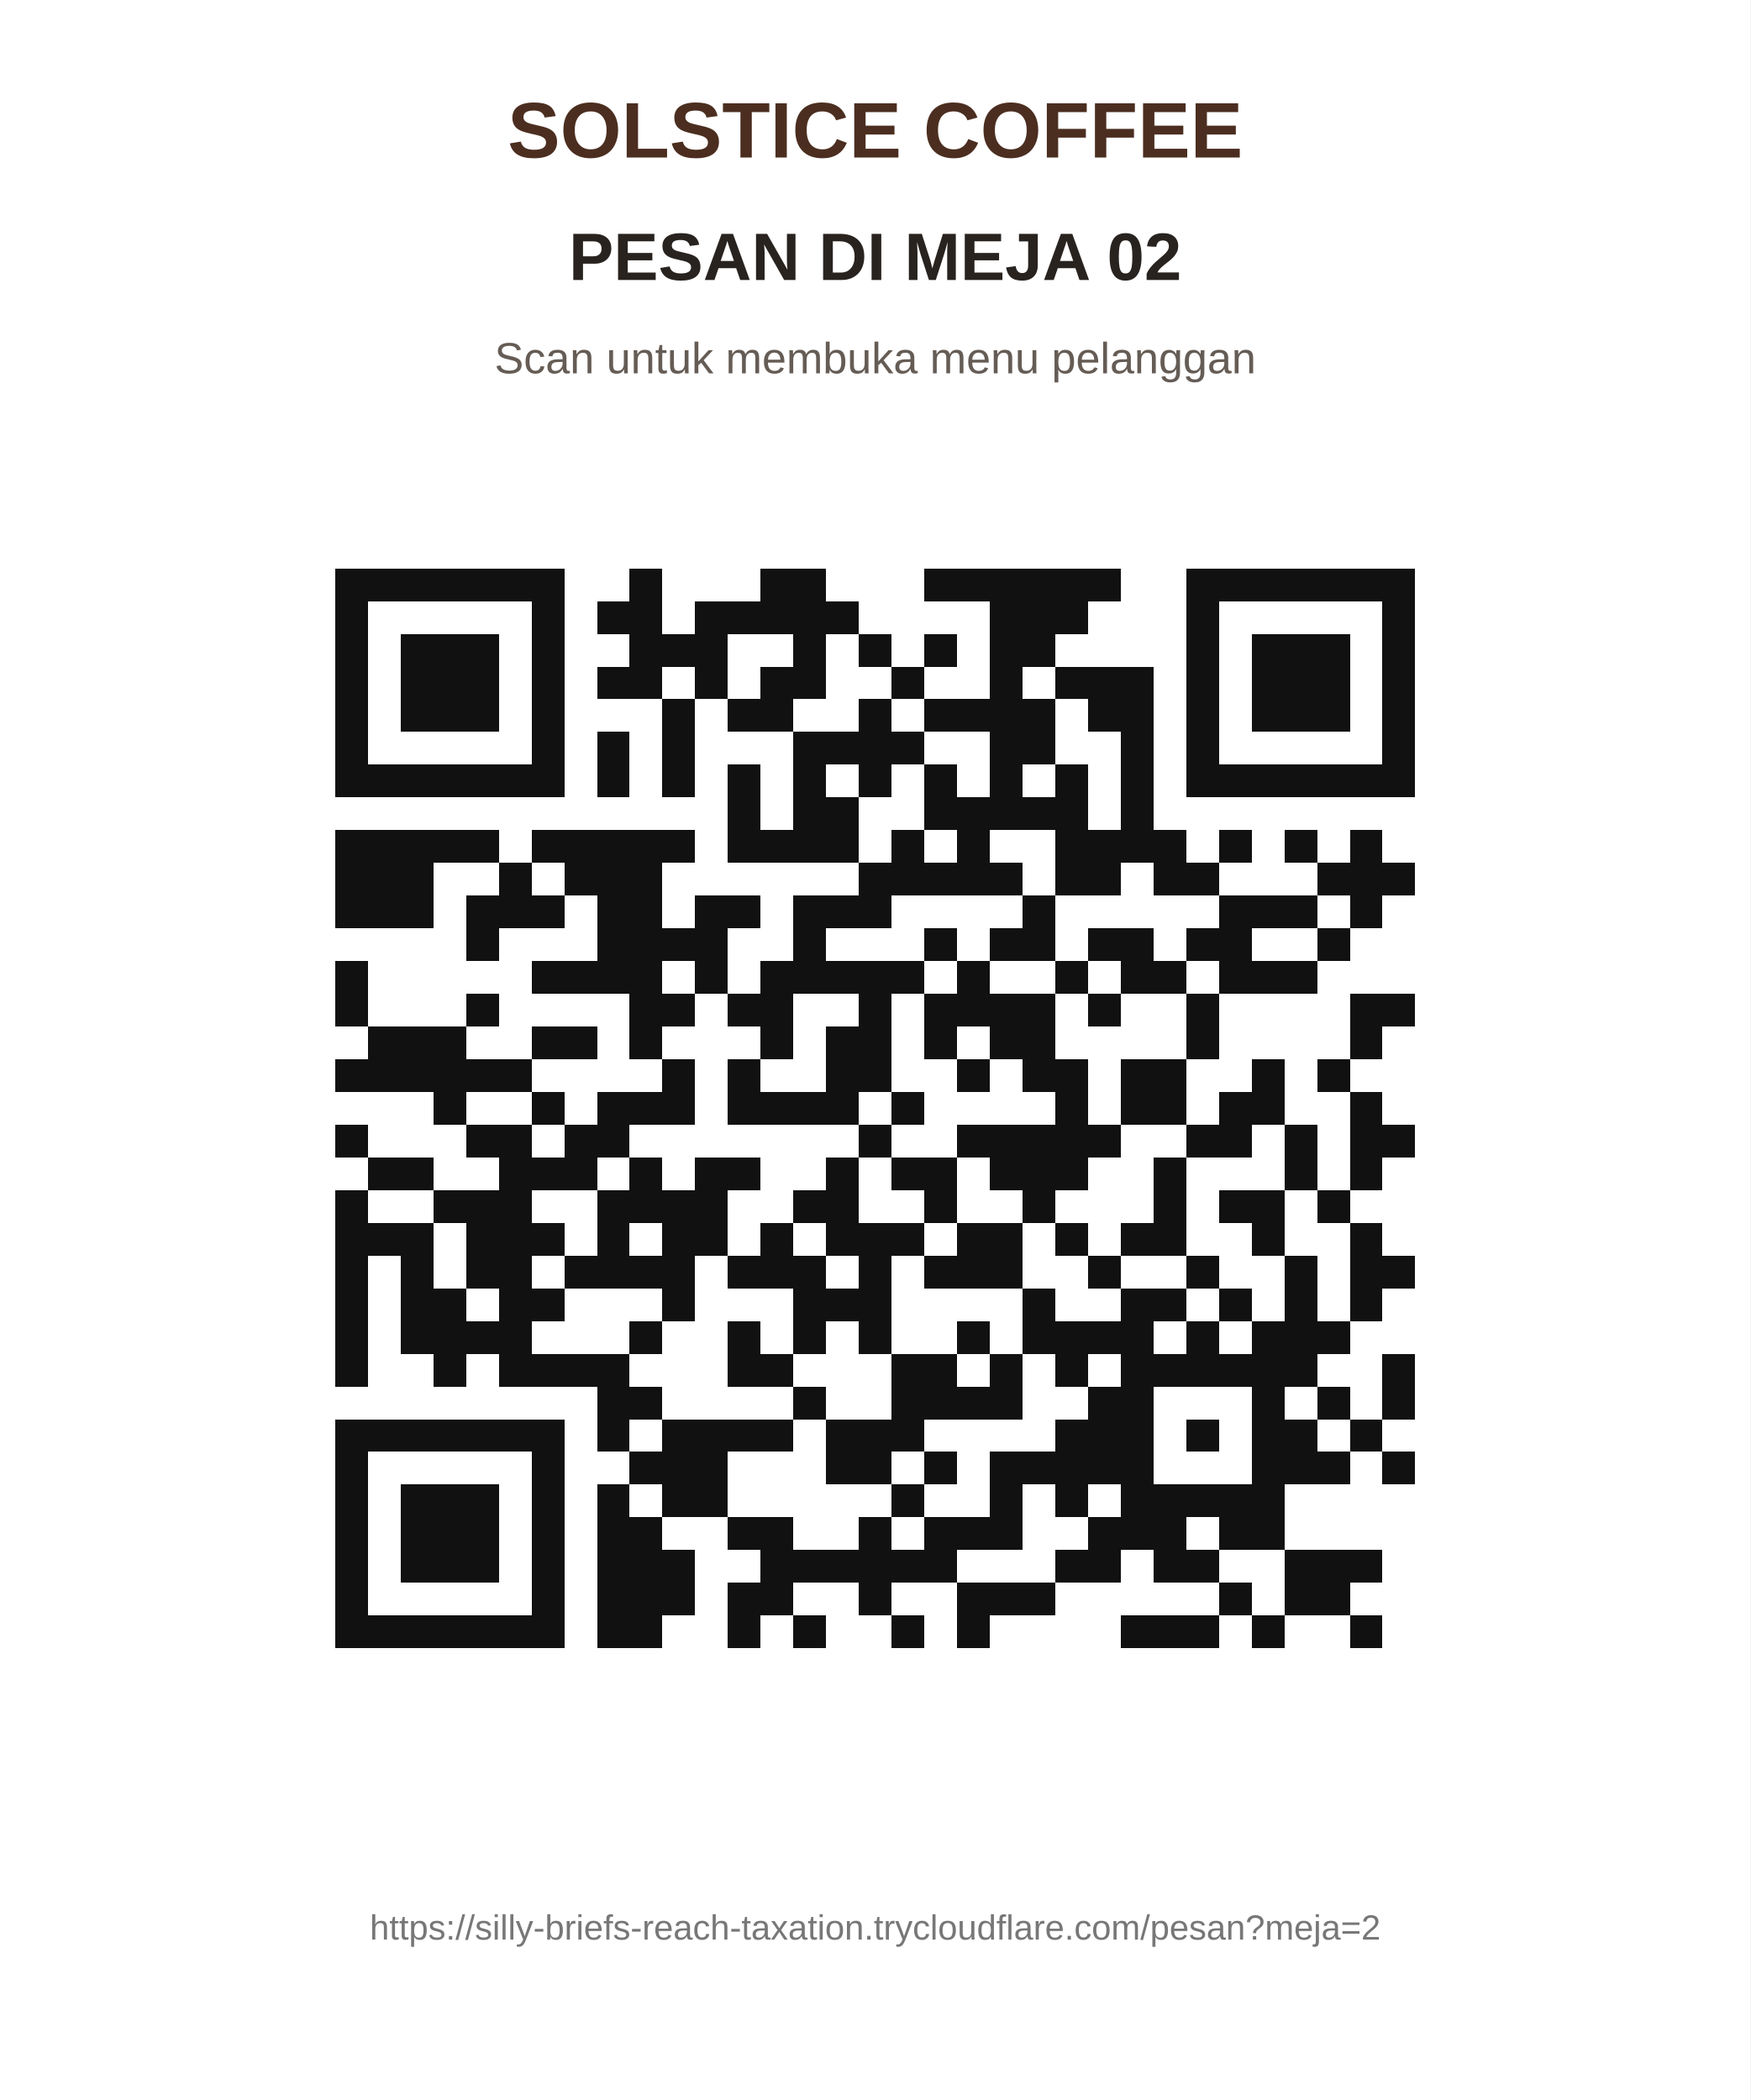
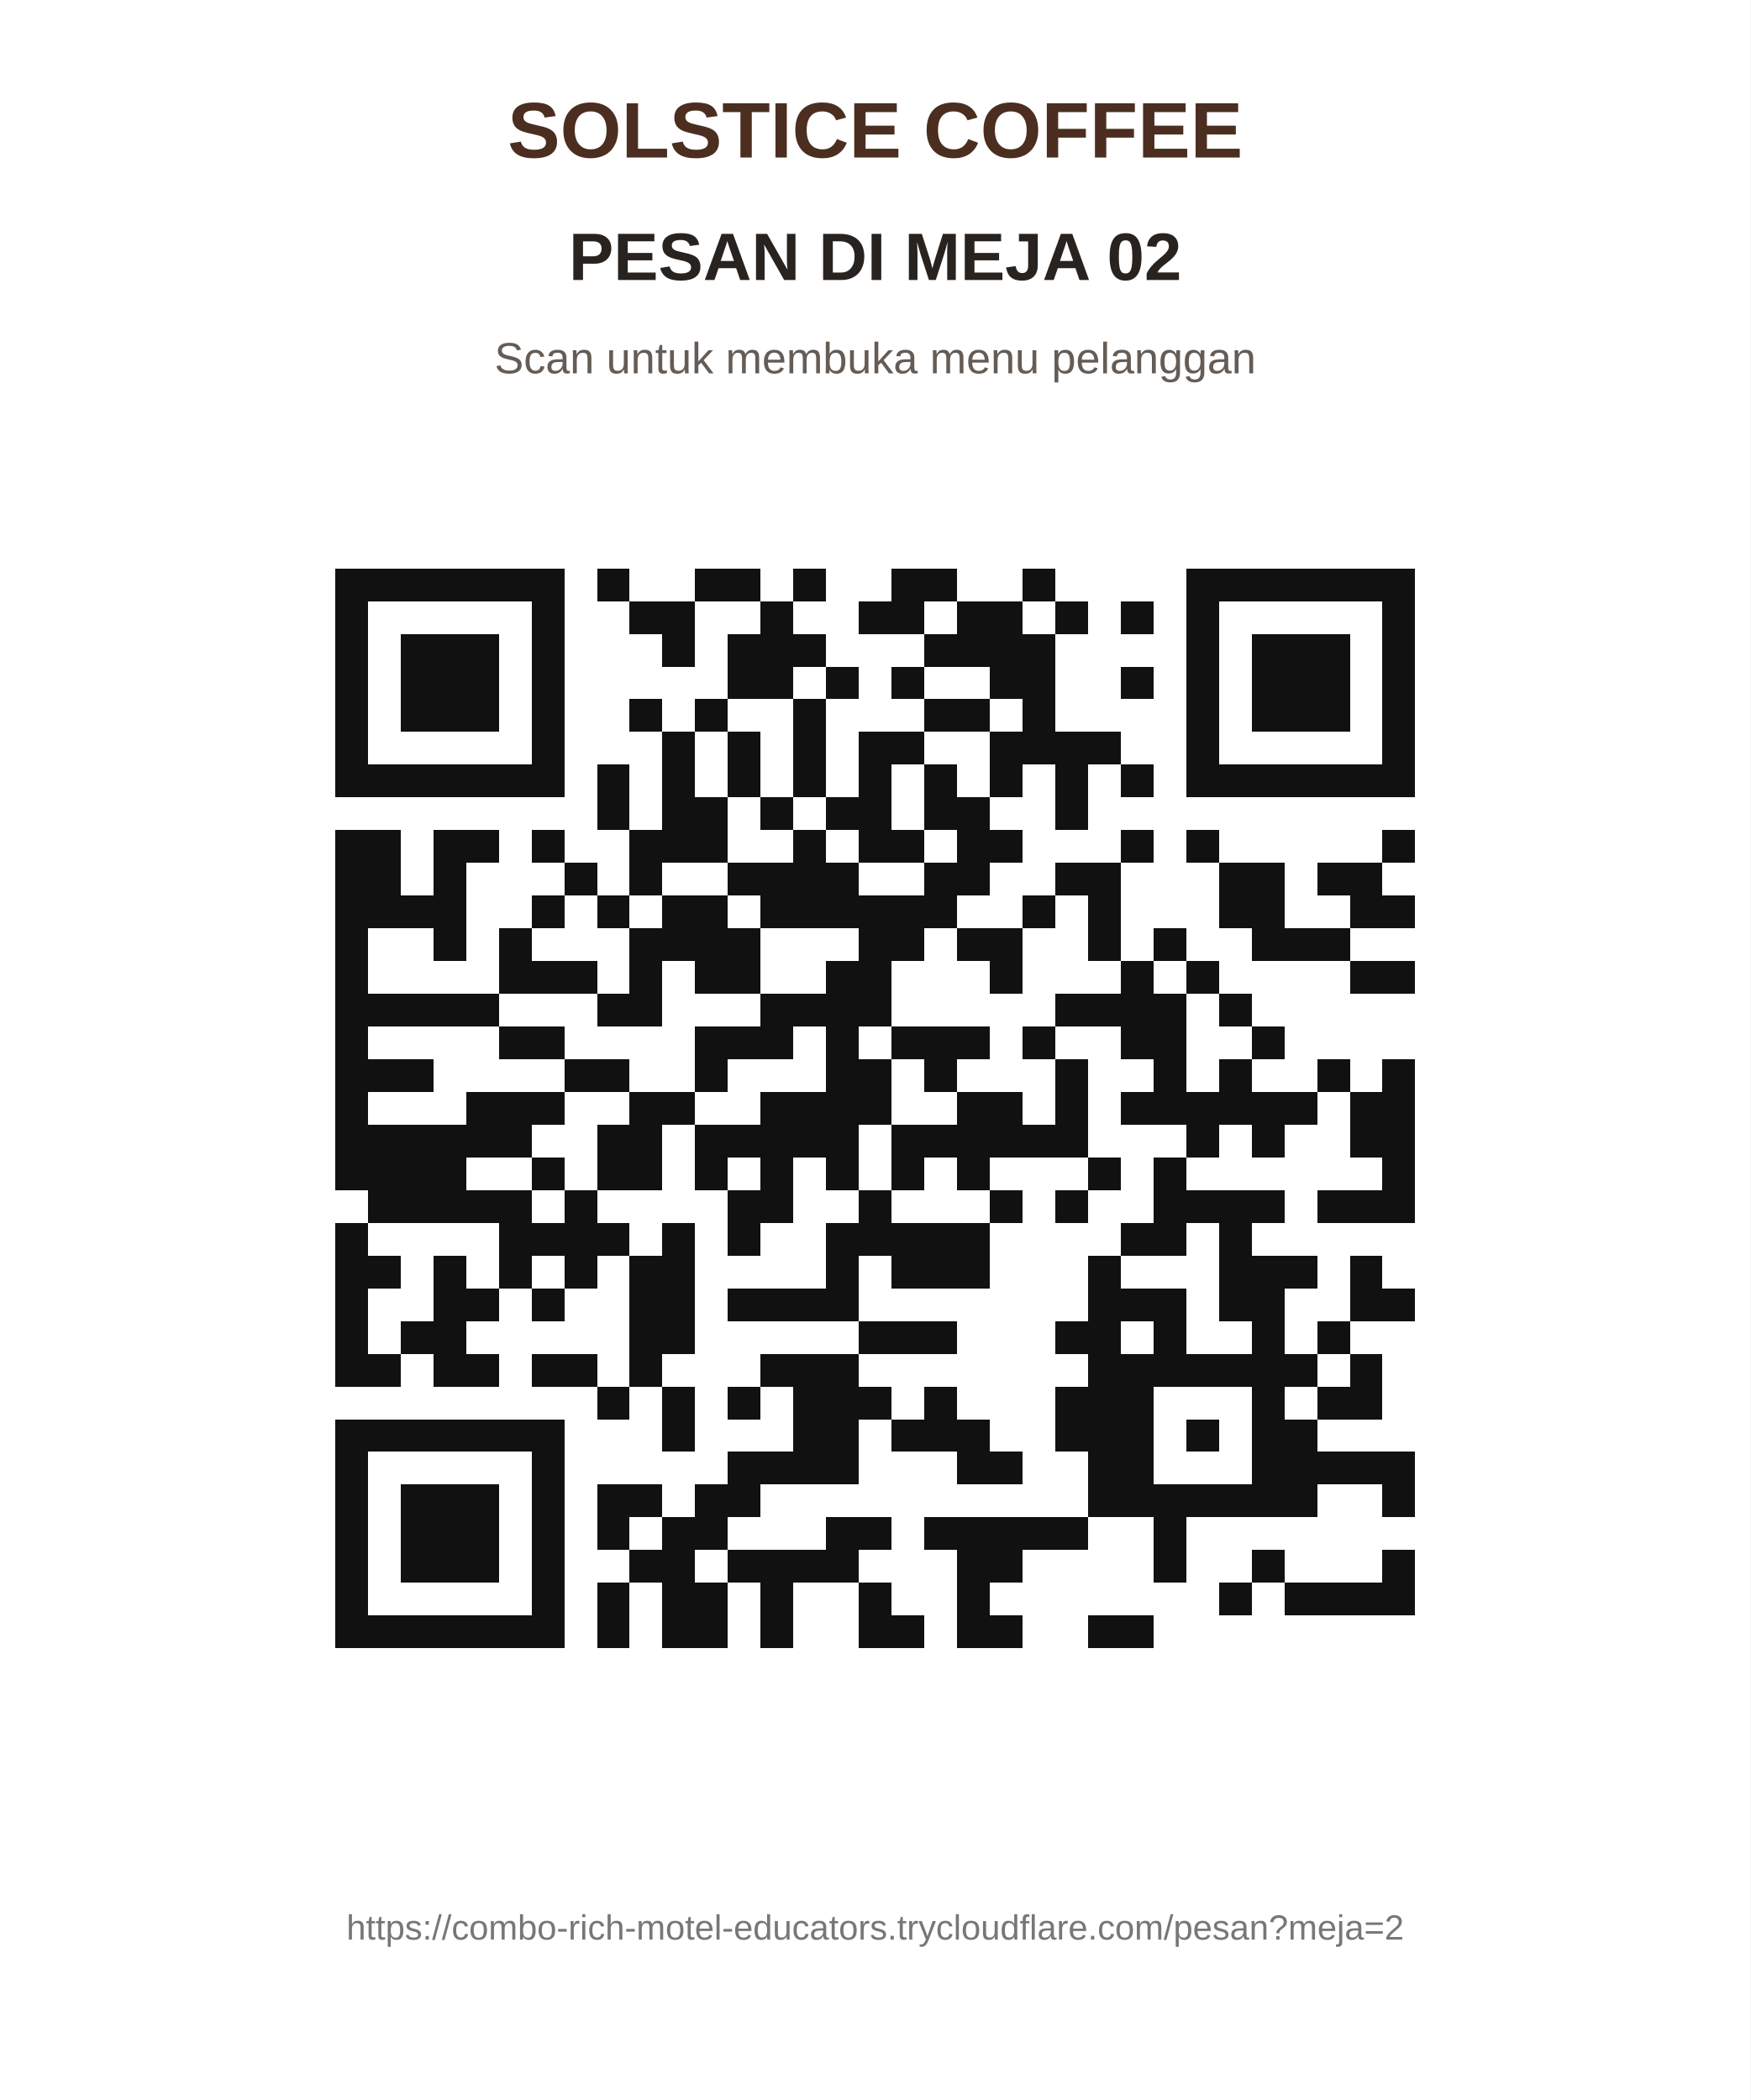
<svg xmlns="http://www.w3.org/2000/svg" width="600" height="720" viewBox="0 0 600 720" role="img" aria-label="PESAN DI MEJA 02">
  <rect width="600" height="720" fill="#fff" />
  <text x="300" y="54" text-anchor="middle" font-family="Arial,sans-serif" font-size="27" font-weight="700" fill="#4b2e20">SOLSTICE COFFEE</text>
  <text x="300" y="96" text-anchor="middle" font-family="Arial,sans-serif" font-size="23" font-weight="700" fill="#29231f">PESAN DI MEJA 02</text>
  <text x="300" y="128" text-anchor="middle" font-family="Arial,sans-serif" font-size="15" fill="#655c55">Scan untuk membuka menu pelanggan</text>
  <g transform="translate(70 150) scale(11.21951)" shape-rendering="crispEdges">
    <rect width="41" height="41" fill="#fff" />
-     <path d="M4 4h1v1h-1zM5 4h1v1h-1zM6 4h1v1h-1zM7 4h1v1h-1zM8 4h1v1h-1zM9 4h1v1h-1zM10 4h1v1h-1zM13 4h1v1h-1zM17 4h1v1h-1zM18 4h1v1h-1zM22 4h1v1h-1zM23 4h1v1h-1zM24 4h1v1h-1zM25 4h1v1h-1zM26 4h1v1h-1zM27 4h1v1h-1zM30 4h1v1h-1zM31 4h1v1h-1zM32 4h1v1h-1zM33 4h1v1h-1zM34 4h1v1h-1zM35 4h1v1h-1zM36 4h1v1h-1zM4 5h1v1h-1zM10 5h1v1h-1zM12 5h1v1h-1zM13 5h1v1h-1zM15 5h1v1h-1zM16 5h1v1h-1zM17 5h1v1h-1zM18 5h1v1h-1zM19 5h1v1h-1zM24 5h1v1h-1zM25 5h1v1h-1zM26 5h1v1h-1zM30 5h1v1h-1zM36 5h1v1h-1zM4 6h1v1h-1zM6 6h1v1h-1zM7 6h1v1h-1zM8 6h1v1h-1zM10 6h1v1h-1zM13 6h1v1h-1zM14 6h1v1h-1zM15 6h1v1h-1zM18 6h1v1h-1zM20 6h1v1h-1zM22 6h1v1h-1zM24 6h1v1h-1zM25 6h1v1h-1zM30 6h1v1h-1zM32 6h1v1h-1zM33 6h1v1h-1zM34 6h1v1h-1zM36 6h1v1h-1zM4 7h1v1h-1zM6 7h1v1h-1zM7 7h1v1h-1zM8 7h1v1h-1zM10 7h1v1h-1zM12 7h1v1h-1zM13 7h1v1h-1zM15 7h1v1h-1zM17 7h1v1h-1zM18 7h1v1h-1zM21 7h1v1h-1zM24 7h1v1h-1zM26 7h1v1h-1zM27 7h1v1h-1zM28 7h1v1h-1zM30 7h1v1h-1zM32 7h1v1h-1zM33 7h1v1h-1zM34 7h1v1h-1zM36 7h1v1h-1zM4 8h1v1h-1zM6 8h1v1h-1zM7 8h1v1h-1zM8 8h1v1h-1zM10 8h1v1h-1zM14 8h1v1h-1zM16 8h1v1h-1zM17 8h1v1h-1zM20 8h1v1h-1zM22 8h1v1h-1zM23 8h1v1h-1zM24 8h1v1h-1zM25 8h1v1h-1zM27 8h1v1h-1zM28 8h1v1h-1zM30 8h1v1h-1zM32 8h1v1h-1zM33 8h1v1h-1zM34 8h1v1h-1zM36 8h1v1h-1zM4 9h1v1h-1zM10 9h1v1h-1zM12 9h1v1h-1zM14 9h1v1h-1zM18 9h1v1h-1zM19 9h1v1h-1zM20 9h1v1h-1zM21 9h1v1h-1zM24 9h1v1h-1zM25 9h1v1h-1zM28 9h1v1h-1zM30 9h1v1h-1zM36 9h1v1h-1zM4 10h1v1h-1zM5 10h1v1h-1zM6 10h1v1h-1zM7 10h1v1h-1zM8 10h1v1h-1zM9 10h1v1h-1zM10 10h1v1h-1zM12 10h1v1h-1zM14 10h1v1h-1zM16 10h1v1h-1zM18 10h1v1h-1zM20 10h1v1h-1zM22 10h1v1h-1zM24 10h1v1h-1zM26 10h1v1h-1zM28 10h1v1h-1zM30 10h1v1h-1zM31 10h1v1h-1zM32 10h1v1h-1zM33 10h1v1h-1zM34 10h1v1h-1zM35 10h1v1h-1zM36 10h1v1h-1zM16 11h1v1h-1zM18 11h1v1h-1zM19 11h1v1h-1zM22 11h1v1h-1zM23 11h1v1h-1zM24 11h1v1h-1zM25 11h1v1h-1zM26 11h1v1h-1zM28 11h1v1h-1zM4 12h1v1h-1zM5 12h1v1h-1zM6 12h1v1h-1zM7 12h1v1h-1zM8 12h1v1h-1zM10 12h1v1h-1zM11 12h1v1h-1zM12 12h1v1h-1zM13 12h1v1h-1zM14 12h1v1h-1zM16 12h1v1h-1zM17 12h1v1h-1zM18 12h1v1h-1zM19 12h1v1h-1zM21 12h1v1h-1zM23 12h1v1h-1zM26 12h1v1h-1zM27 12h1v1h-1zM28 12h1v1h-1zM29 12h1v1h-1zM31 12h1v1h-1zM33 12h1v1h-1zM35 12h1v1h-1zM4 13h1v1h-1zM5 13h1v1h-1zM6 13h1v1h-1zM9 13h1v1h-1zM11 13h1v1h-1zM12 13h1v1h-1zM13 13h1v1h-1zM20 13h1v1h-1zM21 13h1v1h-1zM22 13h1v1h-1zM23 13h1v1h-1zM24 13h1v1h-1zM26 13h1v1h-1zM27 13h1v1h-1zM29 13h1v1h-1zM30 13h1v1h-1zM34 13h1v1h-1zM35 13h1v1h-1zM36 13h1v1h-1zM4 14h1v1h-1zM5 14h1v1h-1zM6 14h1v1h-1zM8 14h1v1h-1zM9 14h1v1h-1zM10 14h1v1h-1zM12 14h1v1h-1zM13 14h1v1h-1zM15 14h1v1h-1zM16 14h1v1h-1zM18 14h1v1h-1zM19 14h1v1h-1zM20 14h1v1h-1zM25 14h1v1h-1zM31 14h1v1h-1zM32 14h1v1h-1zM33 14h1v1h-1zM35 14h1v1h-1zM8 15h1v1h-1zM12 15h1v1h-1zM13 15h1v1h-1zM14 15h1v1h-1zM15 15h1v1h-1zM18 15h1v1h-1zM22 15h1v1h-1zM24 15h1v1h-1zM25 15h1v1h-1zM27 15h1v1h-1zM28 15h1v1h-1zM30 15h1v1h-1zM31 15h1v1h-1zM34 15h1v1h-1zM4 16h1v1h-1zM10 16h1v1h-1zM11 16h1v1h-1zM12 16h1v1h-1zM13 16h1v1h-1zM15 16h1v1h-1zM17 16h1v1h-1zM18 16h1v1h-1zM19 16h1v1h-1zM20 16h1v1h-1zM21 16h1v1h-1zM23 16h1v1h-1zM26 16h1v1h-1zM28 16h1v1h-1zM29 16h1v1h-1zM31 16h1v1h-1zM32 16h1v1h-1zM33 16h1v1h-1zM4 17h1v1h-1zM8 17h1v1h-1zM13 17h1v1h-1zM14 17h1v1h-1zM16 17h1v1h-1zM17 17h1v1h-1zM20 17h1v1h-1zM22 17h1v1h-1zM23 17h1v1h-1zM24 17h1v1h-1zM25 17h1v1h-1zM27 17h1v1h-1zM30 17h1v1h-1zM35 17h1v1h-1zM36 17h1v1h-1zM5 18h1v1h-1zM6 18h1v1h-1zM7 18h1v1h-1zM10 18h1v1h-1zM11 18h1v1h-1zM13 18h1v1h-1zM17 18h1v1h-1zM19 18h1v1h-1zM20 18h1v1h-1zM22 18h1v1h-1zM24 18h1v1h-1zM25 18h1v1h-1zM30 18h1v1h-1zM35 18h1v1h-1zM4 19h1v1h-1zM5 19h1v1h-1zM6 19h1v1h-1zM7 19h1v1h-1zM8 19h1v1h-1zM9 19h1v1h-1zM14 19h1v1h-1zM16 19h1v1h-1zM19 19h1v1h-1zM20 19h1v1h-1zM23 19h1v1h-1zM25 19h1v1h-1zM26 19h1v1h-1zM28 19h1v1h-1zM29 19h1v1h-1zM32 19h1v1h-1zM34 19h1v1h-1zM7 20h1v1h-1zM10 20h1v1h-1zM12 20h1v1h-1zM13 20h1v1h-1zM14 20h1v1h-1zM16 20h1v1h-1zM17 20h1v1h-1zM18 20h1v1h-1zM19 20h1v1h-1zM21 20h1v1h-1zM26 20h1v1h-1zM28 20h1v1h-1zM29 20h1v1h-1zM31 20h1v1h-1zM32 20h1v1h-1zM35 20h1v1h-1zM4 21h1v1h-1zM8 21h1v1h-1zM9 21h1v1h-1zM11 21h1v1h-1zM12 21h1v1h-1zM20 21h1v1h-1zM23 21h1v1h-1zM24 21h1v1h-1zM25 21h1v1h-1zM26 21h1v1h-1zM27 21h1v1h-1zM30 21h1v1h-1zM31 21h1v1h-1zM33 21h1v1h-1zM35 21h1v1h-1zM36 21h1v1h-1zM5 22h1v1h-1zM6 22h1v1h-1zM9 22h1v1h-1zM10 22h1v1h-1zM11 22h1v1h-1zM13 22h1v1h-1zM15 22h1v1h-1zM16 22h1v1h-1zM19 22h1v1h-1zM21 22h1v1h-1zM22 22h1v1h-1zM24 22h1v1h-1zM25 22h1v1h-1zM26 22h1v1h-1zM29 22h1v1h-1zM33 22h1v1h-1zM35 22h1v1h-1zM4 23h1v1h-1zM7 23h1v1h-1zM8 23h1v1h-1zM9 23h1v1h-1zM12 23h1v1h-1zM13 23h1v1h-1zM14 23h1v1h-1zM15 23h1v1h-1zM18 23h1v1h-1zM19 23h1v1h-1zM22 23h1v1h-1zM25 23h1v1h-1zM29 23h1v1h-1zM31 23h1v1h-1zM32 23h1v1h-1zM34 23h1v1h-1zM4 24h1v1h-1zM5 24h1v1h-1zM6 24h1v1h-1zM8 24h1v1h-1zM9 24h1v1h-1zM10 24h1v1h-1zM12 24h1v1h-1zM14 24h1v1h-1zM15 24h1v1h-1zM17 24h1v1h-1zM19 24h1v1h-1zM20 24h1v1h-1zM21 24h1v1h-1zM23 24h1v1h-1zM24 24h1v1h-1zM26 24h1v1h-1zM28 24h1v1h-1zM29 24h1v1h-1zM32 24h1v1h-1zM35 24h1v1h-1zM4 25h1v1h-1zM6 25h1v1h-1zM8 25h1v1h-1zM9 25h1v1h-1zM11 25h1v1h-1zM12 25h1v1h-1zM13 25h1v1h-1zM14 25h1v1h-1zM16 25h1v1h-1zM17 25h1v1h-1zM18 25h1v1h-1zM20 25h1v1h-1zM22 25h1v1h-1zM23 25h1v1h-1zM24 25h1v1h-1zM27 25h1v1h-1zM30 25h1v1h-1zM33 25h1v1h-1zM35 25h1v1h-1zM36 25h1v1h-1zM4 26h1v1h-1zM6 26h1v1h-1zM7 26h1v1h-1zM9 26h1v1h-1zM10 26h1v1h-1zM14 26h1v1h-1zM18 26h1v1h-1zM19 26h1v1h-1zM20 26h1v1h-1zM25 26h1v1h-1zM28 26h1v1h-1zM29 26h1v1h-1zM31 26h1v1h-1zM33 26h1v1h-1zM35 26h1v1h-1zM4 27h1v1h-1zM6 27h1v1h-1zM7 27h1v1h-1zM8 27h1v1h-1zM9 27h1v1h-1zM13 27h1v1h-1zM16 27h1v1h-1zM18 27h1v1h-1zM20 27h1v1h-1zM23 27h1v1h-1zM25 27h1v1h-1zM26 27h1v1h-1zM27 27h1v1h-1zM28 27h1v1h-1zM30 27h1v1h-1zM32 27h1v1h-1zM33 27h1v1h-1zM34 27h1v1h-1zM4 28h1v1h-1zM7 28h1v1h-1zM9 28h1v1h-1zM10 28h1v1h-1zM11 28h1v1h-1zM12 28h1v1h-1zM16 28h1v1h-1zM17 28h1v1h-1zM21 28h1v1h-1zM22 28h1v1h-1zM24 28h1v1h-1zM26 28h1v1h-1zM28 28h1v1h-1zM29 28h1v1h-1zM30 28h1v1h-1zM31 28h1v1h-1zM32 28h1v1h-1zM33 28h1v1h-1zM36 28h1v1h-1zM12 29h1v1h-1zM13 29h1v1h-1zM18 29h1v1h-1zM21 29h1v1h-1zM22 29h1v1h-1zM23 29h1v1h-1zM24 29h1v1h-1zM27 29h1v1h-1zM28 29h1v1h-1zM32 29h1v1h-1zM34 29h1v1h-1zM36 29h1v1h-1zM4 30h1v1h-1zM5 30h1v1h-1zM6 30h1v1h-1zM7 30h1v1h-1zM8 30h1v1h-1zM9 30h1v1h-1zM10 30h1v1h-1zM12 30h1v1h-1zM14 30h1v1h-1zM15 30h1v1h-1zM16 30h1v1h-1zM17 30h1v1h-1zM19 30h1v1h-1zM20 30h1v1h-1zM21 30h1v1h-1zM26 30h1v1h-1zM27 30h1v1h-1zM28 30h1v1h-1zM30 30h1v1h-1zM32 30h1v1h-1zM33 30h1v1h-1zM35 30h1v1h-1zM4 31h1v1h-1zM10 31h1v1h-1zM13 31h1v1h-1zM14 31h1v1h-1zM15 31h1v1h-1zM19 31h1v1h-1zM20 31h1v1h-1zM22 31h1v1h-1zM24 31h1v1h-1zM25 31h1v1h-1zM26 31h1v1h-1zM27 31h1v1h-1zM28 31h1v1h-1zM32 31h1v1h-1zM33 31h1v1h-1zM34 31h1v1h-1zM36 31h1v1h-1zM4 32h1v1h-1zM6 32h1v1h-1zM7 32h1v1h-1zM8 32h1v1h-1zM10 32h1v1h-1zM12 32h1v1h-1zM14 32h1v1h-1zM15 32h1v1h-1zM21 32h1v1h-1zM24 32h1v1h-1zM26 32h1v1h-1zM28 32h1v1h-1zM29 32h1v1h-1zM30 32h1v1h-1zM31 32h1v1h-1zM32 32h1v1h-1zM4 33h1v1h-1zM6 33h1v1h-1zM7 33h1v1h-1zM8 33h1v1h-1zM10 33h1v1h-1zM12 33h1v1h-1zM13 33h1v1h-1zM16 33h1v1h-1zM17 33h1v1h-1zM20 33h1v1h-1zM22 33h1v1h-1zM23 33h1v1h-1zM24 33h1v1h-1zM27 33h1v1h-1zM28 33h1v1h-1zM29 33h1v1h-1zM31 33h1v1h-1zM32 33h1v1h-1zM4 34h1v1h-1zM6 34h1v1h-1zM7 34h1v1h-1zM8 34h1v1h-1zM10 34h1v1h-1zM12 34h1v1h-1zM13 34h1v1h-1zM14 34h1v1h-1zM17 34h1v1h-1zM18 34h1v1h-1zM19 34h1v1h-1zM20 34h1v1h-1zM21 34h1v1h-1zM22 34h1v1h-1zM26 34h1v1h-1zM27 34h1v1h-1zM29 34h1v1h-1zM30 34h1v1h-1zM33 34h1v1h-1zM34 34h1v1h-1zM35 34h1v1h-1zM4 35h1v1h-1zM10 35h1v1h-1zM12 35h1v1h-1zM13 35h1v1h-1zM14 35h1v1h-1zM16 35h1v1h-1zM17 35h1v1h-1zM20 35h1v1h-1zM23 35h1v1h-1zM24 35h1v1h-1zM25 35h1v1h-1zM31 35h1v1h-1zM33 35h1v1h-1zM34 35h1v1h-1zM4 36h1v1h-1zM5 36h1v1h-1zM6 36h1v1h-1zM7 36h1v1h-1zM8 36h1v1h-1zM9 36h1v1h-1zM10 36h1v1h-1zM12 36h1v1h-1zM13 36h1v1h-1zM16 36h1v1h-1zM18 36h1v1h-1zM21 36h1v1h-1zM23 36h1v1h-1zM28 36h1v1h-1zM29 36h1v1h-1zM30 36h1v1h-1zM32 36h1v1h-1zM35 36h1v1h-1z" fill="#111" />
+     <path d="M4 4h1v1h-1zM5 4h1v1h-1zM6 4h1v1h-1zM7 4h1v1h-1zM8 4h1v1h-1zM9 4h1v1h-1zM10 4h1v1h-1zM12 4h1v1h-1zM15 4h1v1h-1zM16 4h1v1h-1zM18 4h1v1h-1zM21 4h1v1h-1zM22 4h1v1h-1zM25 4h1v1h-1zM30 4h1v1h-1zM31 4h1v1h-1zM32 4h1v1h-1zM33 4h1v1h-1zM34 4h1v1h-1zM35 4h1v1h-1zM36 4h1v1h-1zM4 5h1v1h-1zM10 5h1v1h-1zM13 5h1v1h-1zM14 5h1v1h-1zM17 5h1v1h-1zM20 5h1v1h-1zM21 5h1v1h-1zM23 5h1v1h-1zM24 5h1v1h-1zM26 5h1v1h-1zM28 5h1v1h-1zM30 5h1v1h-1zM36 5h1v1h-1zM4 6h1v1h-1zM6 6h1v1h-1zM7 6h1v1h-1zM8 6h1v1h-1zM10 6h1v1h-1zM14 6h1v1h-1zM16 6h1v1h-1zM17 6h1v1h-1zM18 6h1v1h-1zM22 6h1v1h-1zM23 6h1v1h-1zM24 6h1v1h-1zM25 6h1v1h-1zM30 6h1v1h-1zM32 6h1v1h-1zM33 6h1v1h-1zM34 6h1v1h-1zM36 6h1v1h-1zM4 7h1v1h-1zM6 7h1v1h-1zM7 7h1v1h-1zM8 7h1v1h-1zM10 7h1v1h-1zM16 7h1v1h-1zM17 7h1v1h-1zM19 7h1v1h-1zM21 7h1v1h-1zM24 7h1v1h-1zM25 7h1v1h-1zM28 7h1v1h-1zM30 7h1v1h-1zM32 7h1v1h-1zM33 7h1v1h-1zM34 7h1v1h-1zM36 7h1v1h-1zM4 8h1v1h-1zM6 8h1v1h-1zM7 8h1v1h-1zM8 8h1v1h-1zM10 8h1v1h-1zM13 8h1v1h-1zM15 8h1v1h-1zM18 8h1v1h-1zM22 8h1v1h-1zM23 8h1v1h-1zM25 8h1v1h-1zM30 8h1v1h-1zM32 8h1v1h-1zM33 8h1v1h-1zM34 8h1v1h-1zM36 8h1v1h-1zM4 9h1v1h-1zM10 9h1v1h-1zM14 9h1v1h-1zM16 9h1v1h-1zM18 9h1v1h-1zM20 9h1v1h-1zM21 9h1v1h-1zM24 9h1v1h-1zM25 9h1v1h-1zM26 9h1v1h-1zM27 9h1v1h-1zM30 9h1v1h-1zM36 9h1v1h-1zM4 10h1v1h-1zM5 10h1v1h-1zM6 10h1v1h-1zM7 10h1v1h-1zM8 10h1v1h-1zM9 10h1v1h-1zM10 10h1v1h-1zM12 10h1v1h-1zM14 10h1v1h-1zM16 10h1v1h-1zM18 10h1v1h-1zM20 10h1v1h-1zM22 10h1v1h-1zM24 10h1v1h-1zM26 10h1v1h-1zM28 10h1v1h-1zM30 10h1v1h-1zM31 10h1v1h-1zM32 10h1v1h-1zM33 10h1v1h-1zM34 10h1v1h-1zM35 10h1v1h-1zM36 10h1v1h-1zM12 11h1v1h-1zM14 11h1v1h-1zM15 11h1v1h-1zM17 11h1v1h-1zM19 11h1v1h-1zM20 11h1v1h-1zM22 11h1v1h-1zM23 11h1v1h-1zM26 11h1v1h-1zM4 12h1v1h-1zM5 12h1v1h-1zM7 12h1v1h-1zM8 12h1v1h-1zM10 12h1v1h-1zM13 12h1v1h-1zM14 12h1v1h-1zM15 12h1v1h-1zM18 12h1v1h-1zM20 12h1v1h-1zM21 12h1v1h-1zM23 12h1v1h-1zM24 12h1v1h-1zM28 12h1v1h-1zM30 12h1v1h-1zM36 12h1v1h-1zM4 13h1v1h-1zM5 13h1v1h-1zM7 13h1v1h-1zM11 13h1v1h-1zM13 13h1v1h-1zM16 13h1v1h-1zM17 13h1v1h-1zM18 13h1v1h-1zM19 13h1v1h-1zM22 13h1v1h-1zM23 13h1v1h-1zM26 13h1v1h-1zM27 13h1v1h-1zM31 13h1v1h-1zM32 13h1v1h-1zM34 13h1v1h-1zM35 13h1v1h-1zM4 14h1v1h-1zM5 14h1v1h-1zM6 14h1v1h-1zM7 14h1v1h-1zM10 14h1v1h-1zM12 14h1v1h-1zM14 14h1v1h-1zM15 14h1v1h-1zM17 14h1v1h-1zM18 14h1v1h-1zM19 14h1v1h-1zM20 14h1v1h-1zM21 14h1v1h-1zM22 14h1v1h-1zM25 14h1v1h-1zM27 14h1v1h-1zM31 14h1v1h-1zM32 14h1v1h-1zM35 14h1v1h-1zM36 14h1v1h-1zM4 15h1v1h-1zM7 15h1v1h-1zM9 15h1v1h-1zM13 15h1v1h-1zM14 15h1v1h-1zM15 15h1v1h-1zM16 15h1v1h-1zM20 15h1v1h-1zM21 15h1v1h-1zM23 15h1v1h-1zM24 15h1v1h-1zM27 15h1v1h-1zM29 15h1v1h-1zM32 15h1v1h-1zM33 15h1v1h-1zM34 15h1v1h-1zM4 16h1v1h-1zM9 16h1v1h-1zM10 16h1v1h-1zM11 16h1v1h-1zM13 16h1v1h-1zM15 16h1v1h-1zM16 16h1v1h-1zM19 16h1v1h-1zM20 16h1v1h-1zM24 16h1v1h-1zM28 16h1v1h-1zM30 16h1v1h-1zM35 16h1v1h-1zM36 16h1v1h-1zM4 17h1v1h-1zM5 17h1v1h-1zM6 17h1v1h-1zM7 17h1v1h-1zM8 17h1v1h-1zM12 17h1v1h-1zM13 17h1v1h-1zM17 17h1v1h-1zM18 17h1v1h-1zM19 17h1v1h-1zM20 17h1v1h-1zM26 17h1v1h-1zM27 17h1v1h-1zM28 17h1v1h-1zM29 17h1v1h-1zM31 17h1v1h-1zM4 18h1v1h-1zM9 18h1v1h-1zM10 18h1v1h-1zM15 18h1v1h-1zM16 18h1v1h-1zM17 18h1v1h-1zM19 18h1v1h-1zM21 18h1v1h-1zM22 18h1v1h-1zM23 18h1v1h-1zM25 18h1v1h-1zM28 18h1v1h-1zM29 18h1v1h-1zM32 18h1v1h-1zM4 19h1v1h-1zM5 19h1v1h-1zM6 19h1v1h-1zM11 19h1v1h-1zM12 19h1v1h-1zM15 19h1v1h-1zM19 19h1v1h-1zM20 19h1v1h-1zM22 19h1v1h-1zM26 19h1v1h-1zM29 19h1v1h-1zM31 19h1v1h-1zM34 19h1v1h-1zM36 19h1v1h-1zM4 20h1v1h-1zM8 20h1v1h-1zM9 20h1v1h-1zM10 20h1v1h-1zM13 20h1v1h-1zM14 20h1v1h-1zM17 20h1v1h-1zM18 20h1v1h-1zM19 20h1v1h-1zM20 20h1v1h-1zM23 20h1v1h-1zM24 20h1v1h-1zM26 20h1v1h-1zM28 20h1v1h-1zM29 20h1v1h-1zM30 20h1v1h-1zM31 20h1v1h-1zM32 20h1v1h-1zM33 20h1v1h-1zM35 20h1v1h-1zM36 20h1v1h-1zM4 21h1v1h-1zM5 21h1v1h-1zM6 21h1v1h-1zM7 21h1v1h-1zM8 21h1v1h-1zM9 21h1v1h-1zM12 21h1v1h-1zM13 21h1v1h-1zM15 21h1v1h-1zM16 21h1v1h-1zM17 21h1v1h-1zM18 21h1v1h-1zM19 21h1v1h-1zM21 21h1v1h-1zM22 21h1v1h-1zM23 21h1v1h-1zM24 21h1v1h-1zM25 21h1v1h-1zM26 21h1v1h-1zM30 21h1v1h-1zM32 21h1v1h-1zM35 21h1v1h-1zM36 21h1v1h-1zM4 22h1v1h-1zM5 22h1v1h-1zM6 22h1v1h-1zM7 22h1v1h-1zM10 22h1v1h-1zM12 22h1v1h-1zM13 22h1v1h-1zM15 22h1v1h-1zM17 22h1v1h-1zM19 22h1v1h-1zM21 22h1v1h-1zM23 22h1v1h-1zM27 22h1v1h-1zM29 22h1v1h-1zM36 22h1v1h-1zM5 23h1v1h-1zM6 23h1v1h-1zM7 23h1v1h-1zM8 23h1v1h-1zM9 23h1v1h-1zM11 23h1v1h-1zM16 23h1v1h-1zM17 23h1v1h-1zM20 23h1v1h-1zM24 23h1v1h-1zM26 23h1v1h-1zM29 23h1v1h-1zM30 23h1v1h-1zM31 23h1v1h-1zM32 23h1v1h-1zM34 23h1v1h-1zM35 23h1v1h-1zM36 23h1v1h-1zM4 24h1v1h-1zM9 24h1v1h-1zM10 24h1v1h-1zM11 24h1v1h-1zM12 24h1v1h-1zM14 24h1v1h-1zM16 24h1v1h-1zM19 24h1v1h-1zM20 24h1v1h-1zM21 24h1v1h-1zM22 24h1v1h-1zM23 24h1v1h-1zM28 24h1v1h-1zM29 24h1v1h-1zM31 24h1v1h-1zM4 25h1v1h-1zM5 25h1v1h-1zM7 25h1v1h-1zM9 25h1v1h-1zM11 25h1v1h-1zM13 25h1v1h-1zM14 25h1v1h-1zM19 25h1v1h-1zM21 25h1v1h-1zM22 25h1v1h-1zM23 25h1v1h-1zM27 25h1v1h-1zM31 25h1v1h-1zM32 25h1v1h-1zM33 25h1v1h-1zM35 25h1v1h-1zM4 26h1v1h-1zM7 26h1v1h-1zM8 26h1v1h-1zM10 26h1v1h-1zM13 26h1v1h-1zM14 26h1v1h-1zM16 26h1v1h-1zM17 26h1v1h-1zM18 26h1v1h-1zM19 26h1v1h-1zM27 26h1v1h-1zM28 26h1v1h-1zM29 26h1v1h-1zM31 26h1v1h-1zM32 26h1v1h-1zM35 26h1v1h-1zM36 26h1v1h-1zM4 27h1v1h-1zM6 27h1v1h-1zM7 27h1v1h-1zM13 27h1v1h-1zM14 27h1v1h-1zM20 27h1v1h-1zM21 27h1v1h-1zM22 27h1v1h-1zM26 27h1v1h-1zM27 27h1v1h-1zM29 27h1v1h-1zM32 27h1v1h-1zM34 27h1v1h-1zM4 28h1v1h-1zM5 28h1v1h-1zM7 28h1v1h-1zM8 28h1v1h-1zM10 28h1v1h-1zM11 28h1v1h-1zM13 28h1v1h-1zM17 28h1v1h-1zM18 28h1v1h-1zM19 28h1v1h-1zM27 28h1v1h-1zM28 28h1v1h-1zM29 28h1v1h-1zM30 28h1v1h-1zM31 28h1v1h-1zM32 28h1v1h-1zM33 28h1v1h-1zM35 28h1v1h-1zM12 29h1v1h-1zM14 29h1v1h-1zM16 29h1v1h-1zM18 29h1v1h-1zM19 29h1v1h-1zM20 29h1v1h-1zM22 29h1v1h-1zM26 29h1v1h-1zM27 29h1v1h-1zM28 29h1v1h-1zM32 29h1v1h-1zM34 29h1v1h-1zM35 29h1v1h-1zM4 30h1v1h-1zM5 30h1v1h-1zM6 30h1v1h-1zM7 30h1v1h-1zM8 30h1v1h-1zM9 30h1v1h-1zM10 30h1v1h-1zM14 30h1v1h-1zM18 30h1v1h-1zM19 30h1v1h-1zM21 30h1v1h-1zM22 30h1v1h-1zM23 30h1v1h-1zM26 30h1v1h-1zM27 30h1v1h-1zM28 30h1v1h-1zM30 30h1v1h-1zM32 30h1v1h-1zM33 30h1v1h-1zM4 31h1v1h-1zM10 31h1v1h-1zM16 31h1v1h-1zM17 31h1v1h-1zM18 31h1v1h-1zM19 31h1v1h-1zM23 31h1v1h-1zM24 31h1v1h-1zM27 31h1v1h-1zM28 31h1v1h-1zM32 31h1v1h-1zM33 31h1v1h-1zM34 31h1v1h-1zM35 31h1v1h-1zM36 31h1v1h-1zM4 32h1v1h-1zM6 32h1v1h-1zM7 32h1v1h-1zM8 32h1v1h-1zM10 32h1v1h-1zM12 32h1v1h-1zM13 32h1v1h-1zM15 32h1v1h-1zM16 32h1v1h-1zM27 32h1v1h-1zM28 32h1v1h-1zM29 32h1v1h-1zM30 32h1v1h-1zM31 32h1v1h-1zM32 32h1v1h-1zM33 32h1v1h-1zM36 32h1v1h-1zM4 33h1v1h-1zM6 33h1v1h-1zM7 33h1v1h-1zM8 33h1v1h-1zM10 33h1v1h-1zM12 33h1v1h-1zM14 33h1v1h-1zM15 33h1v1h-1zM19 33h1v1h-1zM20 33h1v1h-1zM22 33h1v1h-1zM23 33h1v1h-1zM24 33h1v1h-1zM25 33h1v1h-1zM26 33h1v1h-1zM29 33h1v1h-1zM4 34h1v1h-1zM6 34h1v1h-1zM7 34h1v1h-1zM8 34h1v1h-1zM10 34h1v1h-1zM13 34h1v1h-1zM14 34h1v1h-1zM16 34h1v1h-1zM17 34h1v1h-1zM18 34h1v1h-1zM19 34h1v1h-1zM23 34h1v1h-1zM24 34h1v1h-1zM29 34h1v1h-1zM32 34h1v1h-1zM36 34h1v1h-1zM4 35h1v1h-1zM10 35h1v1h-1zM12 35h1v1h-1zM14 35h1v1h-1zM15 35h1v1h-1zM17 35h1v1h-1zM20 35h1v1h-1zM23 35h1v1h-1zM31 35h1v1h-1zM33 35h1v1h-1zM34 35h1v1h-1zM35 35h1v1h-1zM36 35h1v1h-1zM4 36h1v1h-1zM5 36h1v1h-1zM6 36h1v1h-1zM7 36h1v1h-1zM8 36h1v1h-1zM9 36h1v1h-1zM10 36h1v1h-1zM12 36h1v1h-1zM14 36h1v1h-1zM15 36h1v1h-1zM17 36h1v1h-1zM20 36h1v1h-1zM21 36h1v1h-1zM23 36h1v1h-1zM24 36h1v1h-1zM27 36h1v1h-1zM28 36h1v1h-1z" fill="#111" />
  </g>
-   <text x="300" y="665" text-anchor="middle" font-family="Arial,sans-serif" font-size="12" fill="#777">https://silly-briefs-reach-taxation.trycloudflare.com/pesan?meja=2</text>
+   <text x="300" y="665" text-anchor="middle" font-family="Arial,sans-serif" font-size="12" fill="#777">https://combo-rich-motel-educators.trycloudflare.com/pesan?meja=2</text>
</svg>
